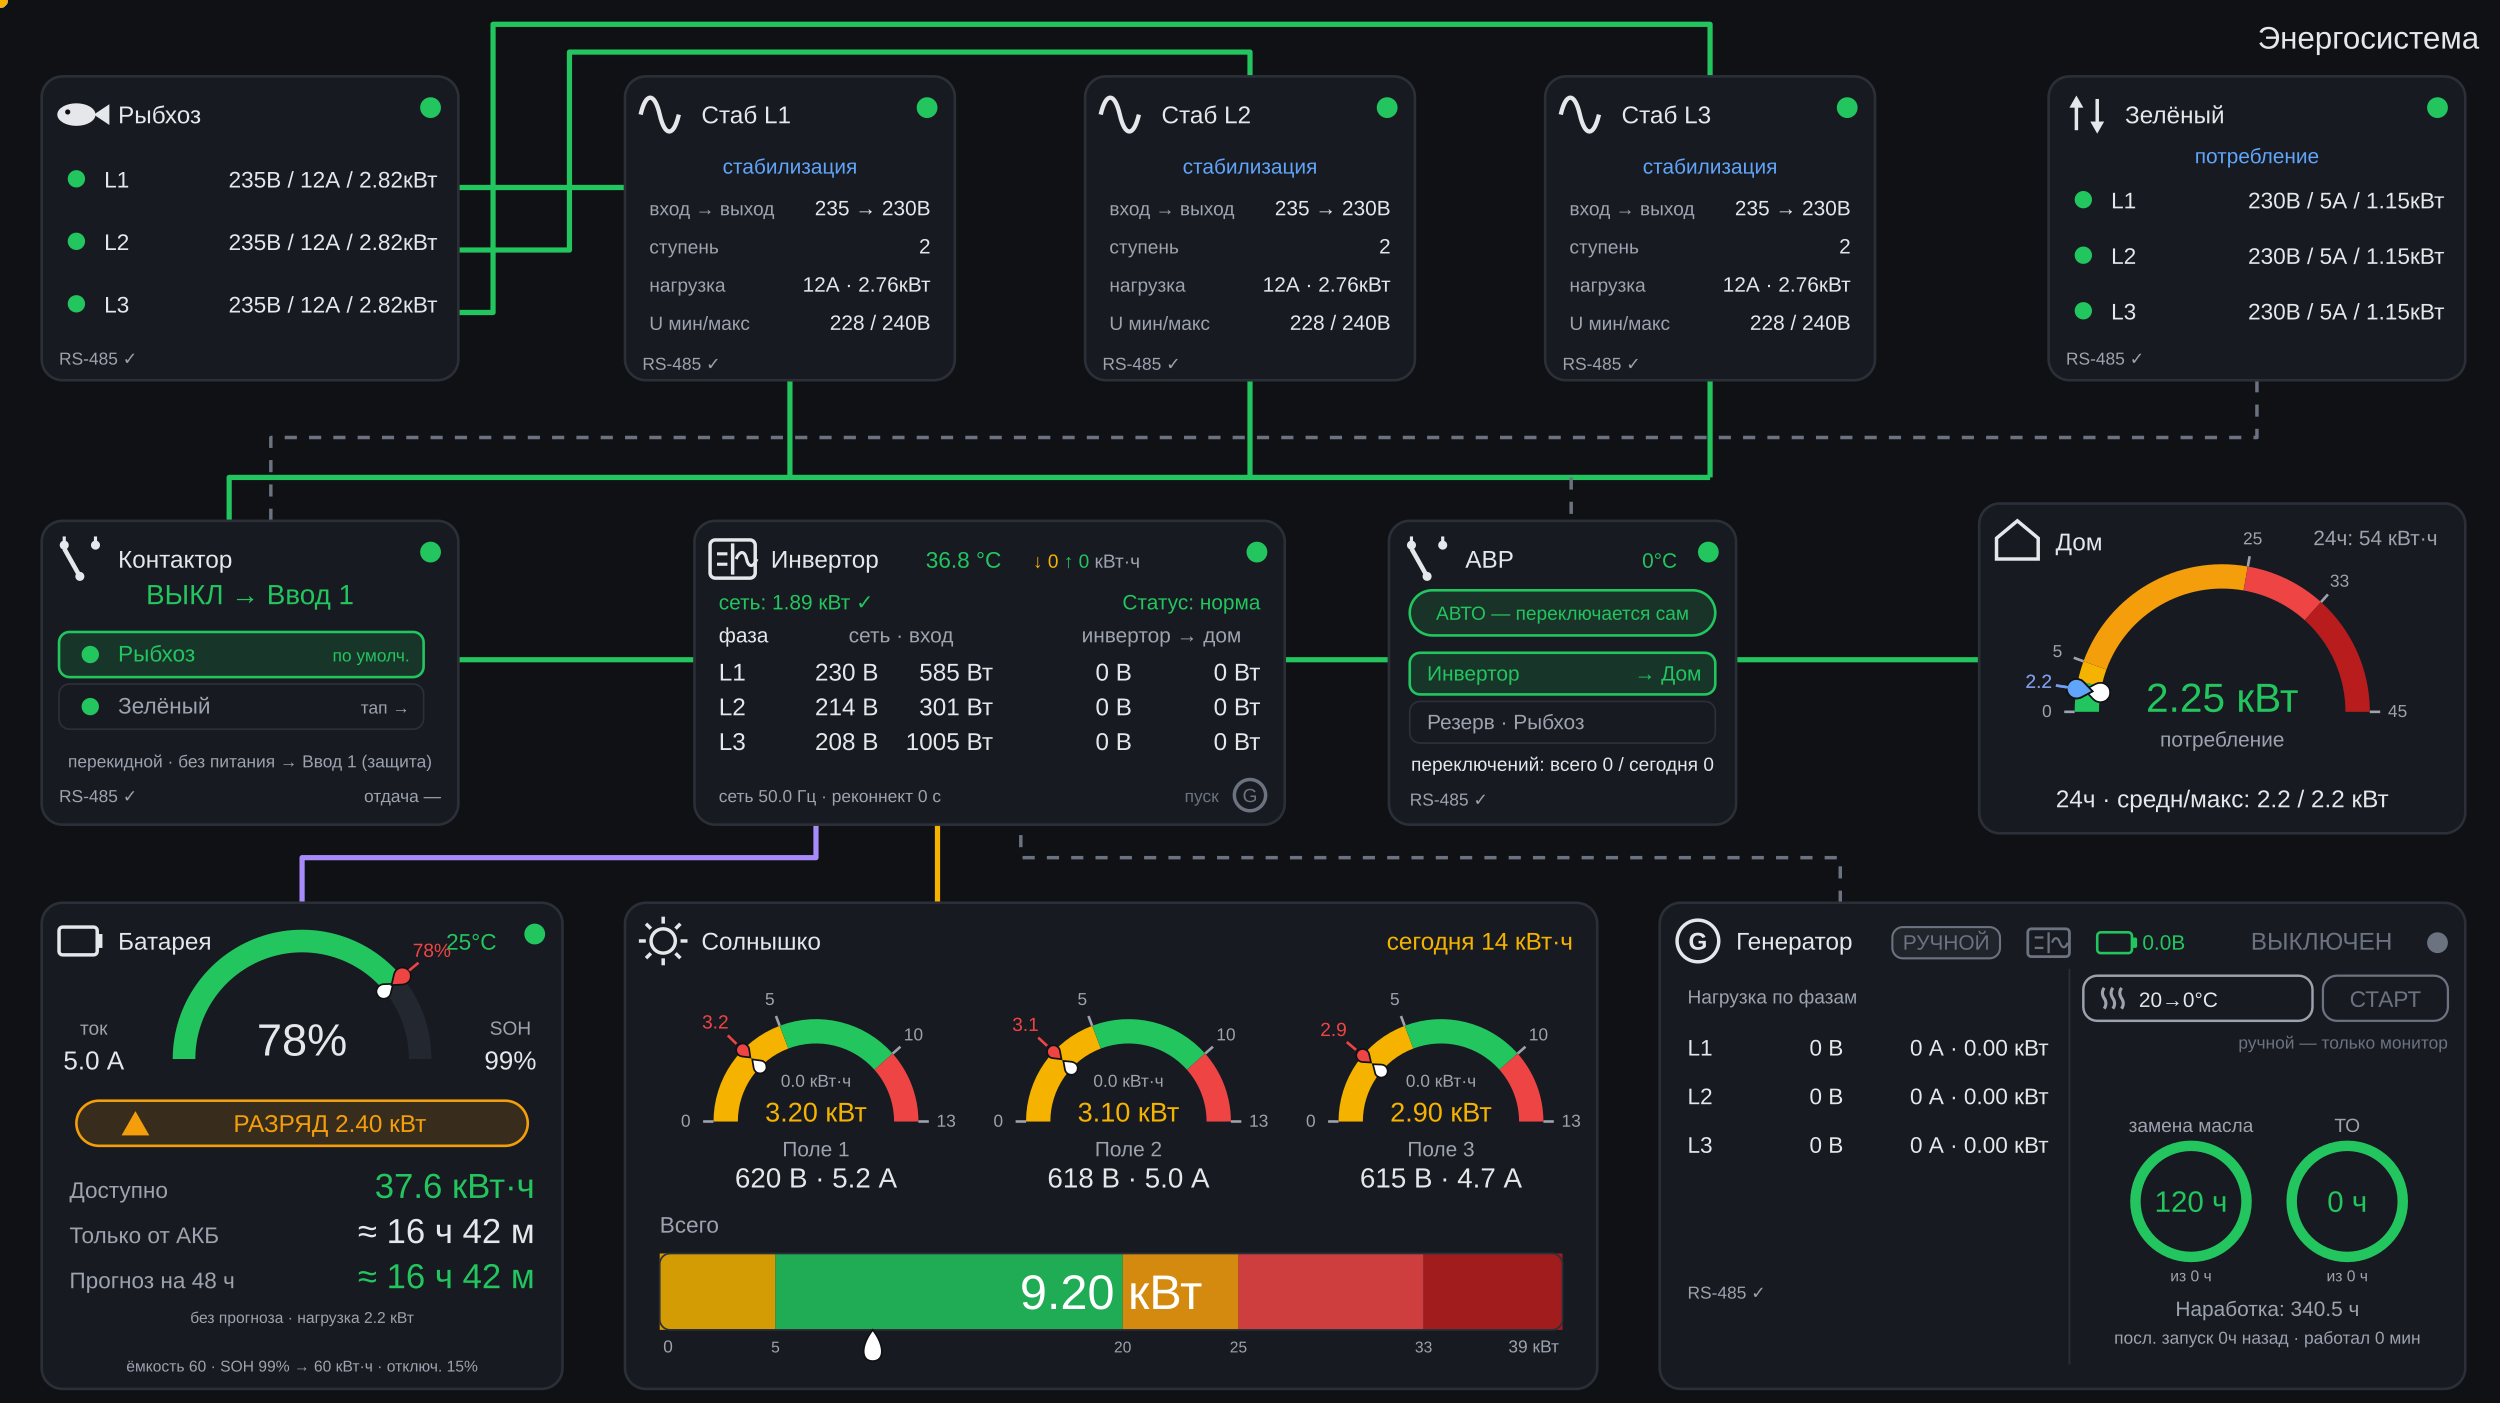
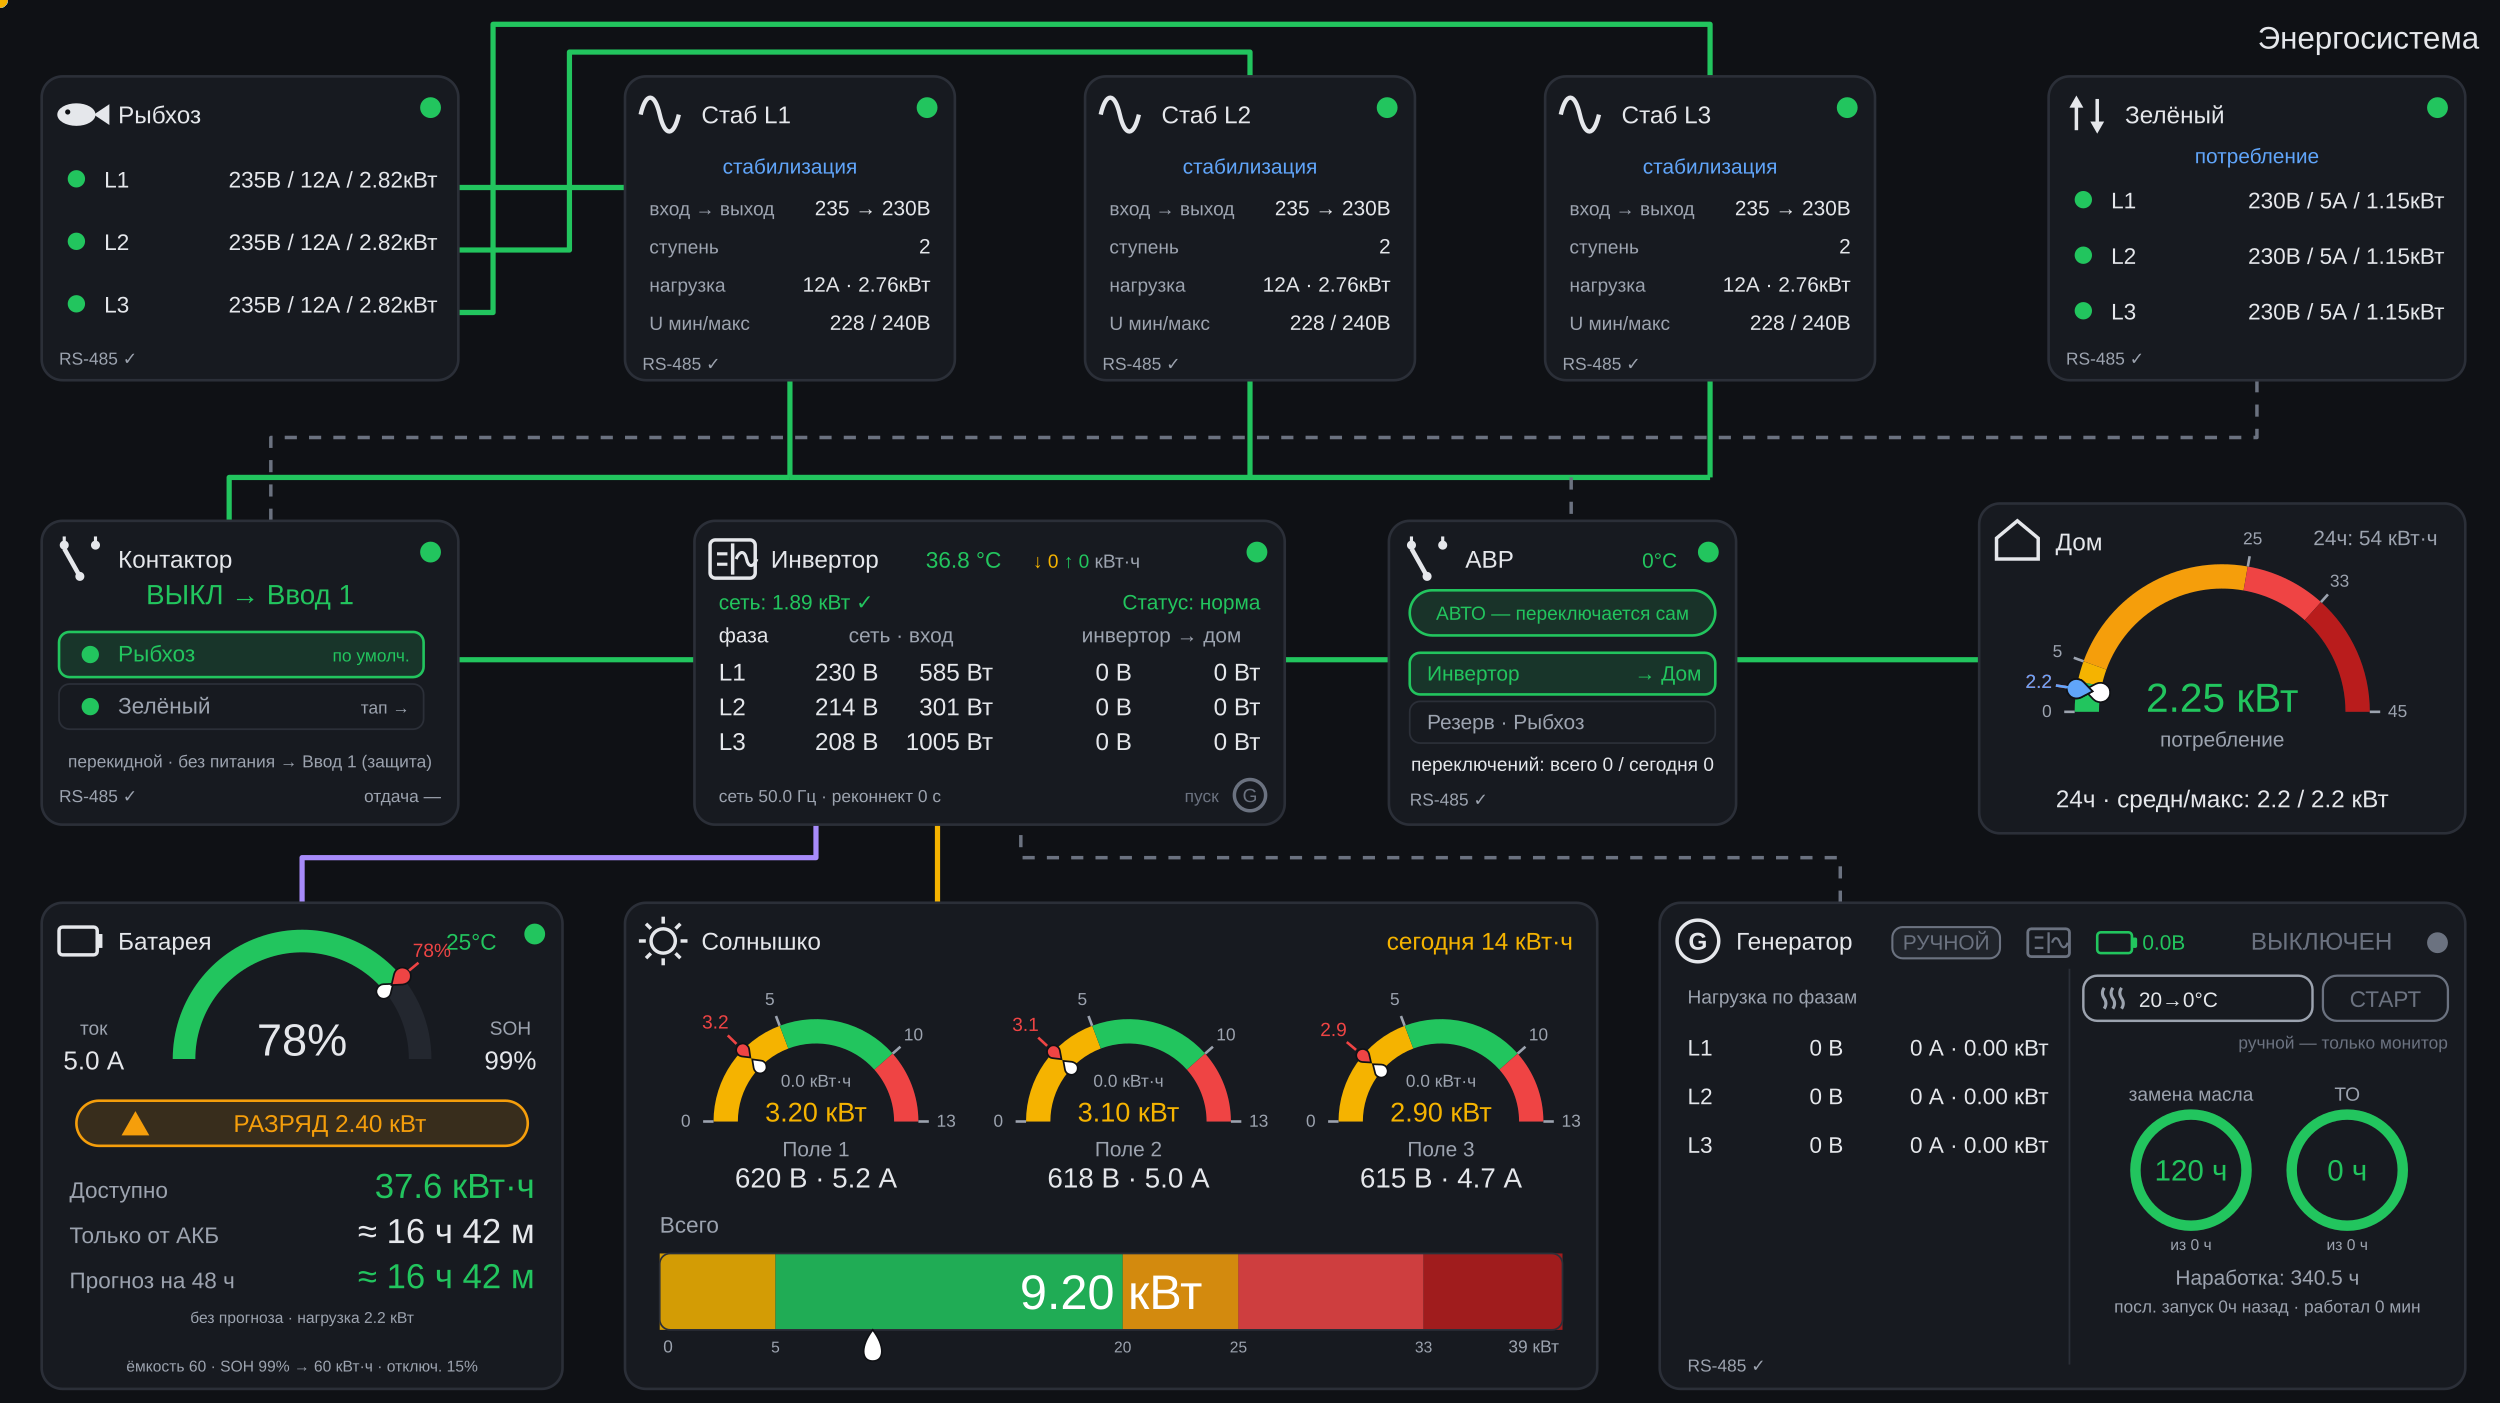
<svg xmlns="http://www.w3.org/2000/svg" viewBox="0 0 1440 808" font-family="Arial,Helvetica,sans-serif">
  <rect x="0" y="0" width="1440" height="830" fill="#0f1115" />
  <text x="1428" y="28" font-size="18" fill="#e5e7eb" text-anchor="end">Энергосистема</text>
  <polyline fill="none" stroke="#22c55e" stroke-width="3" stroke-linejoin="round" points="264,108 360,108 " />
  <circle r="4.5" fill="#22c55e">
    <animateMotion dur="1.94s" repeatCount="indefinite" begin="-0.00s" path="M 264,108 360,108" />
  </circle>
  <polyline fill="none" stroke="#22c55e" stroke-width="3" stroke-linejoin="round" points="264,144 328,144 328,30 720,30 720,44 " />
  <circle r="4.5" fill="#22c55e">
    <animateMotion dur="11.82s" repeatCount="indefinite" begin="-0.00s" path="M 264,144 328,144 328,30 720,30 720,44" />
  </circle>
  <circle r="4.5" fill="#22c55e">
    <animateMotion dur="11.82s" repeatCount="indefinite" begin="-2.36s" path="M 264,144 328,144 328,30 720,30 720,44" />
  </circle>
  <circle r="4.5" fill="#22c55e">
    <animateMotion dur="11.82s" repeatCount="indefinite" begin="-4.73s" path="M 264,144 328,144 328,30 720,30 720,44" />
  </circle>
  <circle r="4.5" fill="#22c55e">
    <animateMotion dur="11.82s" repeatCount="indefinite" begin="-7.09s" path="M 264,144 328,144 328,30 720,30 720,44" />
  </circle>
  <circle r="4.5" fill="#22c55e">
    <animateMotion dur="11.82s" repeatCount="indefinite" begin="-9.46s" path="M 264,144 328,144 328,30 720,30 720,44" />
  </circle>
  <polyline fill="none" stroke="#22c55e" stroke-width="3" stroke-linejoin="round" points="264,180 284,180 284,14 985,14 985,44 " />
  <circle r="4.5" fill="#22c55e">
    <animateMotion dur="18.56s" repeatCount="indefinite" begin="-0.00s" path="M 264,180 284,180 284,14 985,14 985,44" />
  </circle>
  <circle r="4.5" fill="#22c55e">
    <animateMotion dur="18.56s" repeatCount="indefinite" begin="-2.32s" path="M 264,180 284,180 284,14 985,14 985,44" />
  </circle>
  <circle r="4.5" fill="#22c55e">
    <animateMotion dur="18.56s" repeatCount="indefinite" begin="-4.64s" path="M 264,180 284,180 284,14 985,14 985,44" />
  </circle>
  <circle r="4.5" fill="#22c55e">
    <animateMotion dur="18.56s" repeatCount="indefinite" begin="-6.96s" path="M 264,180 284,180 284,14 985,14 985,44" />
  </circle>
  <circle r="4.5" fill="#22c55e">
    <animateMotion dur="18.56s" repeatCount="indefinite" begin="-9.28s" path="M 264,180 284,180 284,14 985,14 985,44" />
  </circle>
  <circle r="4.5" fill="#22c55e">
    <animateMotion dur="18.56s" repeatCount="indefinite" begin="-11.60s" path="M 264,180 284,180 284,14 985,14 985,44" />
  </circle>
  <circle r="4.5" fill="#22c55e">
    <animateMotion dur="18.56s" repeatCount="indefinite" begin="-13.92s" path="M 264,180 284,180 284,14 985,14 985,44" />
  </circle>
  <circle r="4.5" fill="#22c55e">
    <animateMotion dur="18.56s" repeatCount="indefinite" begin="-16.24s" path="M 264,180 284,180 284,14 985,14 985,44" />
  </circle>
  <polyline fill="none" stroke="#22c55e" stroke-width="3" stroke-linejoin="round" points="455,219 455,275 " />
  <circle r="4.5" fill="#22c55e">
    <animateMotion dur="0.97s" repeatCount="indefinite" begin="-0.00s" path="M 455,219 455,275" />
  </circle>
  <polyline fill="none" stroke="#22c55e" stroke-width="3" stroke-linejoin="round" points="720,219 720,275 " />
  <circle r="4.5" fill="#22c55e">
    <animateMotion dur="0.97s" repeatCount="indefinite" begin="-0.00s" path="M 720,219 720,275" />
  </circle>
  <polyline fill="none" stroke="#22c55e" stroke-width="3" stroke-linejoin="round" points="985,219 985,275 " />
  <circle r="4.5" fill="#22c55e">
    <animateMotion dur="0.97s" repeatCount="indefinite" begin="-0.00s" path="M 985,219 985,275" />
  </circle>
  <polyline fill="none" stroke="#22c55e" stroke-width="3" stroke-linejoin="round" points="455,275 985,275 " />
  <polyline fill="none" stroke="#22c55e" stroke-width="3" stroke-linejoin="round" points="455,275 132,275 132,300 " />
  <circle r="4.5" fill="#22c55e">
    <animateMotion dur="6.01s" repeatCount="indefinite" begin="-0.00s" path="M 455,275 132,275 132,300" />
  </circle>
  <circle r="4.5" fill="#22c55e">
    <animateMotion dur="6.01s" repeatCount="indefinite" begin="-2.00s" path="M 455,275 132,275 132,300" />
  </circle>
  <circle r="4.5" fill="#22c55e">
    <animateMotion dur="6.01s" repeatCount="indefinite" begin="-4.00s" path="M 455,275 132,275 132,300" />
  </circle>
  <polyline fill="none" stroke="#6b7280" stroke-width="2" stroke-linejoin="round" stroke-dasharray="7 7" points="905,275 905,300 " />
  <polyline fill="none" stroke="#6b7280" stroke-width="2" stroke-linejoin="round" stroke-dasharray="7 7" points="1300,219 1300,252 156,252 156,300 " />
  <polyline fill="none" stroke="#22c55e" stroke-width="3" stroke-linejoin="round" points="264,380 400,380 " />
  <circle r="4.5" fill="#22c55e">
    <animateMotion dur="2.75s" repeatCount="indefinite" begin="-0.00s" path="M 264,380 400,380" />
  </circle>
  <polyline fill="none" stroke="#22c55e" stroke-width="3" stroke-linejoin="round" points="740,380 800,380 " />
  <circle r="4.5" fill="#22c55e">
    <animateMotion dur="0.90s" repeatCount="indefinite" begin="-0.00s" path="M 740,380 800,380" />
  </circle>
  <polyline fill="none" stroke="#22c55e" stroke-width="3" stroke-linejoin="round" points="1000,380 1140,380 " />
  <circle r="4.5" fill="#22c55e">
    <animateMotion dur="2.42s" repeatCount="indefinite" begin="-0.00s" path="M 1000,380 1140,380" />
  </circle>
  <polyline fill="none" stroke="#a78bfa" stroke-width="3" stroke-linejoin="round" points="174,520 174,494 470,494 470,475 " />
  <circle r="4.5" fill="#a78bfa">
    <animateMotion dur="6.46s" repeatCount="indefinite" begin="-0.00s" path="M 174,520 174,494 470,494 470,475" />
  </circle>
  <circle r="4.5" fill="#a78bfa">
    <animateMotion dur="6.46s" repeatCount="indefinite" begin="-2.15s" path="M 174,520 174,494 470,494 470,475" />
  </circle>
  <circle r="4.5" fill="#a78bfa">
    <animateMotion dur="6.46s" repeatCount="indefinite" begin="-4.30s" path="M 174,520 174,494 470,494 470,475" />
  </circle>
  <polyline fill="none" stroke="#f5b300" stroke-width="3" stroke-linejoin="round" points="540,520 540,475 " />
  <circle r="4.5" fill="#f5b300">
    <animateMotion dur="0.41s" repeatCount="indefinite" begin="-0.00s" path="M 540,520 540,475" />
  </circle>
  <polyline fill="none" stroke="#6b7280" stroke-width="2" stroke-linejoin="round" stroke-dasharray="7 7" points="1060,520 1060,494 588,494 588,475 " />
  <rect x="24" y="44" width="240" height="175" rx="12" fill="#171a20" stroke="#2b2f38" stroke-width="1.5" />
  <g fill="#e5e7eb">
    <ellipse cx="44" cy="66" rx="11" ry="6.5" />
    <polygon points="54,66 63,60 63,72" />
  </g>
  <circle cx="39" cy="64.5" r="1.5" fill="#0f1115" />
  <text x="68" y="71" font-size="14" fill="#e5e7eb" text-anchor="start">Рыбхоз</text>
  <circle cx="248" cy="62" r="6" fill="#22c55e" />
  <circle cx="44" cy="103" r="5" fill="#22c55e" />
  <text x="60" y="108" font-size="13" fill="#e5e7eb" text-anchor="start">L1</text>
  <text x="252" y="108" font-size="13" fill="#e5e7eb" text-anchor="end">235В / 12А / 2.82кВт</text>
  <circle cx="44" cy="139" r="5" fill="#22c55e" />
  <text x="60" y="144" font-size="13" fill="#e5e7eb" text-anchor="start">L2</text>
  <text x="252" y="144" font-size="13" fill="#e5e7eb" text-anchor="end">235В / 12А / 2.82кВт</text>
  <circle cx="44" cy="175" r="5" fill="#22c55e" />
  <text x="60" y="180" font-size="13" fill="#e5e7eb" text-anchor="start">L3</text>
  <text x="252" y="180" font-size="13" fill="#e5e7eb" text-anchor="end">235В / 12А / 2.82кВт</text>
  <text x="34" y="210" font-size="10" fill="#9ca3af" text-anchor="start">RS-485 ✓</text>
  <rect x="360" y="44" width="190" height="175" rx="12" fill="#171a20" stroke="#2b2f38" stroke-width="1.5" />
  <path d="M 369 66 c 3,-13 8,-13 11,0 c 3,13 8,13 11,0" fill="none" stroke="#e5e7eb" stroke-width="2.5" />
  <text x="404" y="71" font-size="14" fill="#e5e7eb" text-anchor="start">Стаб L1</text>
  <circle cx="534" cy="62" r="6" fill="#22c55e" />
  <text x="370" y="213" font-size="10" fill="#9ca3af" text-anchor="start">RS-485 ✓</text>
  <text x="455" y="100" font-size="12" fill="#60a5fa" text-anchor="middle">стабилизация</text>
  <text x="374" y="124" font-size="11" fill="#9ca3af" text-anchor="start">вход → выход</text>
  <text x="536" y="124" font-size="12" fill="#e5e7eb" text-anchor="end">235 → 230В</text>
  <text x="374" y="146" font-size="11" fill="#9ca3af" text-anchor="start">ступень</text>
  <text x="536" y="146" font-size="12" fill="#e5e7eb" text-anchor="end">2</text>
  <text x="374" y="168" font-size="11" fill="#9ca3af" text-anchor="start">нагрузка</text>
  <text x="536" y="168" font-size="12" fill="#e5e7eb" text-anchor="end">12А · 2.76кВт</text>
  <text x="374" y="190" font-size="11" fill="#9ca3af" text-anchor="start">U мин/макс</text>
  <text x="536" y="190" font-size="12" fill="#e5e7eb" text-anchor="end">228 / 240В</text>
  <rect x="625" y="44" width="190" height="175" rx="12" fill="#171a20" stroke="#2b2f38" stroke-width="1.5" />
  <path d="M 634 66 c 3,-13 8,-13 11,0 c 3,13 8,13 11,0" fill="none" stroke="#e5e7eb" stroke-width="2.5" />
  <text x="669" y="71" font-size="14" fill="#e5e7eb" text-anchor="start">Стаб L2</text>
  <circle cx="799" cy="62" r="6" fill="#22c55e" />
  <text x="635" y="213" font-size="10" fill="#9ca3af" text-anchor="start">RS-485 ✓</text>
  <text x="720" y="100" font-size="12" fill="#60a5fa" text-anchor="middle">стабилизация</text>
  <text x="639" y="124" font-size="11" fill="#9ca3af" text-anchor="start">вход → выход</text>
  <text x="801" y="124" font-size="12" fill="#e5e7eb" text-anchor="end">235 → 230В</text>
  <text x="639" y="146" font-size="11" fill="#9ca3af" text-anchor="start">ступень</text>
  <text x="801" y="146" font-size="12" fill="#e5e7eb" text-anchor="end">2</text>
  <text x="639" y="168" font-size="11" fill="#9ca3af" text-anchor="start">нагрузка</text>
  <text x="801" y="168" font-size="12" fill="#e5e7eb" text-anchor="end">12А · 2.76кВт</text>
  <text x="639" y="190" font-size="11" fill="#9ca3af" text-anchor="start">U мин/макс</text>
  <text x="801" y="190" font-size="12" fill="#e5e7eb" text-anchor="end">228 / 240В</text>
  <rect x="890" y="44" width="190" height="175" rx="12" fill="#171a20" stroke="#2b2f38" stroke-width="1.5" />
  <path d="M 899 66 c 3,-13 8,-13 11,0 c 3,13 8,13 11,0" fill="none" stroke="#e5e7eb" stroke-width="2.5" />
  <text x="934" y="71" font-size="14" fill="#e5e7eb" text-anchor="start">Стаб L3</text>
  <circle cx="1064" cy="62" r="6" fill="#22c55e" />
  <text x="900" y="213" font-size="10" fill="#9ca3af" text-anchor="start">RS-485 ✓</text>
  <text x="985" y="100" font-size="12" fill="#60a5fa" text-anchor="middle">стабилизация</text>
  <text x="904" y="124" font-size="11" fill="#9ca3af" text-anchor="start">вход → выход</text>
  <text x="1066" y="124" font-size="12" fill="#e5e7eb" text-anchor="end">235 → 230В</text>
  <text x="904" y="146" font-size="11" fill="#9ca3af" text-anchor="start">ступень</text>
  <text x="1066" y="146" font-size="12" fill="#e5e7eb" text-anchor="end">2</text>
  <text x="904" y="168" font-size="11" fill="#9ca3af" text-anchor="start">нагрузка</text>
  <text x="1066" y="168" font-size="12" fill="#e5e7eb" text-anchor="end">12А · 2.76кВт</text>
  <text x="904" y="190" font-size="11" fill="#9ca3af" text-anchor="start">U мин/макс</text>
  <text x="1066" y="190" font-size="12" fill="#e5e7eb" text-anchor="end">228 / 240В</text>
  <rect x="1180" y="44" width="240" height="175" rx="12" fill="#171a20" stroke="#2b2f38" stroke-width="1.5" />
  <line x1="1196" y1="75" x2="1196" y2="60" stroke="#e5e7eb" stroke-width="2" />
  <polygon points="1196,55 1192,62 1200,62" fill="#e5e7eb" />
  <line x1="1208" y1="57" x2="1208" y2="72" stroke="#e5e7eb" stroke-width="2" />
  <polygon points="1208,77 1212,70 1204,70" fill="#e5e7eb" />
  <text x="1224" y="71" font-size="14" fill="#e5e7eb" text-anchor="start">Зелёный</text>
  <circle cx="1404" cy="62" r="6" fill="#22c55e" />
  <text x="1300" y="94" font-size="12" fill="#60a5fa" text-anchor="middle">потребление</text>
  <circle cx="1200" cy="115" r="5" fill="#22c55e" />
  <text x="1216" y="120" font-size="13" fill="#e5e7eb" text-anchor="start">L1</text>
  <text x="1408" y="120" font-size="13" fill="#e5e7eb" text-anchor="end">230В / 5А / 1.15кВт</text>
  <circle cx="1200" cy="147" r="5" fill="#22c55e" />
  <text x="1216" y="152" font-size="13" fill="#e5e7eb" text-anchor="start">L2</text>
  <text x="1408" y="152" font-size="13" fill="#e5e7eb" text-anchor="end">230В / 5А / 1.15кВт</text>
  <circle cx="1200" cy="179" r="5" fill="#22c55e" />
  <text x="1216" y="184" font-size="13" fill="#e5e7eb" text-anchor="start">L3</text>
  <text x="1408" y="184" font-size="13" fill="#e5e7eb" text-anchor="end">230В / 5А / 1.15кВт</text>
  <text x="1190" y="210" font-size="10" fill="#9ca3af" text-anchor="start">RS-485 ✓</text>
  <rect x="24" y="300" width="240" height="175" rx="12" fill="#171a20" stroke="#2b2f38" stroke-width="1.5" />
  <circle cx="37" cy="314" r="2.6" fill="#e5e7eb" />
  <circle cx="55" cy="314" r="2.6" fill="#e5e7eb" />
  <circle cx="46" cy="332" r="2.6" fill="#e5e7eb" />
  <line x1="37" y1="314" x2="37" y2="309" stroke="#e5e7eb" stroke-width="1.8" />
  <line x1="55" y1="314" x2="55" y2="309" stroke="#e5e7eb" stroke-width="1.8" />
  <line x1="46" y1="332" x2="37" y2="316" stroke="#e5e7eb" stroke-width="2.6" />
  <text x="68" y="327" font-size="14" fill="#e5e7eb" text-anchor="start">Контактор</text>
  <circle cx="248" cy="318" r="6" fill="#22c55e" />
  <text x="144" y="348" font-size="16" fill="#22c55e" text-anchor="middle">ВЫКЛ → Ввод 1</text>
  <rect x="34" y="364" width="210" height="26" rx="6" fill="#22c55e" fill-opacity="0.16" stroke="#22c55e" stroke-width="1.5" />
  <circle cx="52" cy="377" r="5" fill="#22c55e" />
  <text x="68" y="381" font-size="13" fill="#22c55e" text-anchor="start">Рыбхоз</text>
  <text x="236" y="381" font-size="10" fill="#22c55e" text-anchor="end">по умолч.</text>
  <rect x="34" y="394" width="210" height="26" rx="6" fill="none" stroke="#2b2f38" stroke-width="1" />
  <circle cx="52" cy="407" r="5" fill="#22c55e" />
  <text x="68" y="411" font-size="13" fill="#9ca3af" text-anchor="start">Зелёный</text>
  <text x="236" y="411" font-size="10" fill="#9ca3af" text-anchor="end">тап →</text>
  <rect x="34" y="394" width="210" height="26" rx="6" fill="transparent" style="cursor:pointer" data-act="contactor" data-val="in2" />
  <text x="144" y="442" font-size="10" fill="#9ca3af" text-anchor="middle">перекидной · без питания → Ввод 1 (защита)</text>
  <text x="34" y="462" font-size="10" fill="#9ca3af" text-anchor="start">RS-485 ✓</text>
  <text x="254" y="462" font-size="10" fill="#9ca3af" text-anchor="end">отдача —</text>
  <rect x="400" y="300" width="340" height="175" rx="12" fill="#171a20" stroke="#2b2f38" stroke-width="1.5" />
  <rect x="409" y="311" width="26" height="22" rx="3" fill="none" stroke="#e5e7eb" stroke-width="2" />
  <line x1="422" y1="313" x2="422" y2="331" stroke="#e5e7eb" stroke-width="2" />
  <path d="M 424 322 c 2,-5 5,-5 6,0 c 1,5 4,5 6,0" fill="none" stroke="#e5e7eb" stroke-width="1.8" />
  <line x1="413" y1="319" x2="419" y2="319" stroke="#e5e7eb" stroke-width="1.8" />
  <line x1="413" y1="325" x2="419" y2="325" stroke="#e5e7eb" stroke-width="1.8" />
  <text x="444" y="327" font-size="14" fill="#e5e7eb" text-anchor="start">Инвертор</text>
  <circle cx="724" cy="318" r="6" fill="#22c55e" />
  <text x="555" y="327" font-size="13" fill="#22c55e" text-anchor="middle">36.8 °C</text>
  <text x="595" y="327" font-size="11" text-anchor="start" fill="#9ca3af">
    <tspan fill="#f5b300">↓ 0</tspan>
    <tspan fill="#22c55e">↑ 0</tspan> кВт·ч</text>
  <text x="414" y="351" font-size="12" fill="#22c55e" text-anchor="start">сеть: 1.89 кВт ✓</text>
  <text x="726" y="351" font-size="12" fill="#22c55e" text-anchor="end">Статус: норма</text>
  <text x="414" y="370" font-size="12" fill="#e5e7eb" text-anchor="start">фаза</text>
  <text x="519" y="370" font-size="12" fill="#9ca3af" text-anchor="middle">сеть · вход</text>
  <text x="669" y="370" font-size="12" fill="#9ca3af" text-anchor="middle">инвертор → дом</text>
  <text x="414" y="392" font-size="14" fill="#e5e7eb" text-anchor="start">L1</text>
  <text x="506" y="392" font-size="14" fill="#e5e7eb" text-anchor="end">230 В</text>
  <text x="572" y="392" font-size="14" fill="#e5e7eb" text-anchor="end">585 Вт</text>
  <text x="652" y="392" font-size="14" fill="#e5e7eb" text-anchor="end">0 В</text>
  <text x="726" y="392" font-size="14" fill="#e5e7eb" text-anchor="end">0 Вт</text>
  <text x="414" y="412" font-size="14" fill="#e5e7eb" text-anchor="start">L2</text>
  <text x="506" y="412" font-size="14" fill="#e5e7eb" text-anchor="end">214 В</text>
  <text x="572" y="412" font-size="14" fill="#e5e7eb" text-anchor="end">301 Вт</text>
  <text x="652" y="412" font-size="14" fill="#e5e7eb" text-anchor="end">0 В</text>
  <text x="726" y="412" font-size="14" fill="#e5e7eb" text-anchor="end">0 Вт</text>
  <text x="414" y="432" font-size="14" fill="#e5e7eb" text-anchor="start">L3</text>
  <text x="506" y="432" font-size="14" fill="#e5e7eb" text-anchor="end">208 В</text>
  <text x="572" y="432" font-size="14" fill="#e5e7eb" text-anchor="end">1005 Вт</text>
  <text x="652" y="432" font-size="14" fill="#e5e7eb" text-anchor="end">0 В</text>
  <text x="726" y="432" font-size="14" fill="#e5e7eb" text-anchor="end">0 Вт</text>
  <text x="414" y="462" font-size="10" fill="#9ca3af" text-anchor="start">сеть 50.0 Гц · реконнект 0 с</text>
  <text x="702" y="462" font-size="10" fill="#6b7280" text-anchor="end">пуск</text>
  <circle cx="720" cy="458" r="9" fill="none" stroke="#6b7280" stroke-width="2" />
  <text x="720" y="462" font-size="11" fill="#6b7280" text-anchor="middle">G</text>
  <rect x="800" y="300" width="200" height="175" rx="12" fill="#171a20" stroke="#2b2f38" stroke-width="1.5" />
  <circle cx="813" cy="314" r="2.6" fill="#e5e7eb" />
  <circle cx="831" cy="314" r="2.6" fill="#e5e7eb" />
  <circle cx="822" cy="332" r="2.6" fill="#e5e7eb" />
  <line x1="813" y1="314" x2="813" y2="309" stroke="#e5e7eb" stroke-width="1.8" />
  <line x1="831" y1="314" x2="831" y2="309" stroke="#e5e7eb" stroke-width="1.8" />
  <line x1="822" y1="332" x2="813" y2="316" stroke="#e5e7eb" stroke-width="2.6" />
  <text x="844" y="327" font-size="14" fill="#e5e7eb" text-anchor="start">АВР</text>
  <circle cx="984" cy="318" r="6" fill="#22c55e" />
  <text x="966" y="327" font-size="12" fill="#22c55e" text-anchor="end">0°C</text>
  <rect x="812" y="340" width="176" height="26" rx="13" fill="#22c55e" fill-opacity="0.15" stroke="#22c55e" stroke-width="1.5" />
  <text x="900" y="357" font-size="11" fill="#22c55e" text-anchor="middle">АВТО — переключается сам</text>
  <rect x="812" y="376" width="176" height="24" rx="6" fill="#22c55e" fill-opacity="0.16" stroke="#22c55e" stroke-width="1.5" />
  <text x="822" y="392" font-size="12" fill="#22c55e" text-anchor="start">Инвертор</text>
  <text x="980" y="392" font-size="12" fill="#22c55e" text-anchor="end">→ Дом</text>
  <rect x="812" y="404" width="176" height="24" rx="6" fill="none" stroke="#2b2f38" stroke-width="1" />
  <text x="822" y="420" font-size="12" fill="#9ca3af" text-anchor="start">Резерв · Рыбхоз</text>
  <text x="900" y="444" font-size="11" fill="#e5e7eb" text-anchor="middle">переключений: всего 0 / сегодня 0</text>
  <text x="812" y="464" font-size="10" fill="#9ca3af" text-anchor="start">RS-485 ✓</text>
  <rect x="1140" y="290" width="280" height="190" rx="12" fill="#171a20" stroke="#2b2f38" stroke-width="1.5" />
  <path d="M 1150 322 L 1150 310 L 1162 300 L 1174 310 L 1174 322 Z" fill="none" stroke="#e5e7eb" stroke-width="2" />
  <text x="1184" y="317" font-size="14" fill="#e5e7eb" text-anchor="start">Дом</text>
  <text x="1404" y="314" font-size="12" fill="#9ca3af" text-anchor="end">24ч: 54 кВт·ч</text>
  <path fill="none" stroke="#23272f" stroke-width="14" stroke-linecap="butt" d="M 1202.0 410.0 A 78 78 0 0 1 1358.0 410.0" />
  <path fill="none" stroke="#22c55e" stroke-width="14" stroke-linecap="butt" d="M 1202.0 410.0 A 78 78 0 0 1 1203.7 393.8" />
  <path fill="none" stroke="#f5b300" stroke-width="14" stroke-linecap="butt" d="M 1203.7 393.8 A 78 78 0 0 1 1206.7 383.3" />
  <path fill="none" stroke="#f59e0b" stroke-width="14" stroke-linecap="butt" d="M 1206.7 383.3 A 78 78 0 0 1 1293.5 333.2" />
  <path fill="none" stroke="#ef4444" stroke-width="14" stroke-linecap="butt" d="M 1293.5 333.2 A 78 78 0 0 1 1332.2 352.0" />
  <path fill="none" stroke="#b91c1c" stroke-width="14" stroke-linecap="butt" d="M 1332.2 352.0 A 78 78 0 0 1 1358.0 410.0" />
  <path d="M 1200.6,397.4 L 1207.2,393.9 L 1208.7,393.4 L 1210.3,393.3 L 1211.8,393.6 L 1213.1,394.3 L 1214.3,395.4 L 1215.1,396.7 L 1215.4,398.2 L 1215.4,399.8 L 1215.0,401.3 L 1214.1,402.6 L 1213.0,403.6 L 1211.6,404.2 L 1210.0,404.5 L 1208.5,404.3 L 1207.1,403.8 L 1205.8,402.8 Z" fill="#ffffff" stroke="#0f1115" stroke-width="1" />
  <text x="1280" y="410" font-size="23.4" fill="#22c55e" text-anchor="middle">2.25 кВт</text>
  <text x="1280" y="430" font-size="12" fill="#9ca3af" text-anchor="middle">потребление</text>
  <polyline fill="none" stroke="#9ca3af" stroke-width="1.5" stroke-linejoin="round" points="1195,410 1189,410 " />
  <text x="1179" y="413" font-size="10" fill="#9ca3af" text-anchor="middle">0</text>
  <polyline fill="none" stroke="#9ca3af" stroke-width="1.5" stroke-linejoin="round" points="1200.126,380.928 1194.488,378.876 " />
  <text x="1185.091" y="378.456" font-size="10" fill="#9ca3af" text-anchor="middle">5</text>
  <polyline fill="none" stroke="#9ca3af" stroke-width="1.5" stroke-linejoin="round" points="1294.76,326.291 1295.802,320.382 " />
  <text x="1297.538" y="313.534" font-size="10" fill="#9ca3af" text-anchor="middle">25</text>
  <polyline fill="none" stroke="#9ca3af" stroke-width="1.5" stroke-linejoin="round" points="1336.876,346.833 1340.891,342.374 " />
  <text x="1347.582" y="337.942" font-size="10" fill="#9ca3af" text-anchor="middle">33</text>
  <polyline fill="none" stroke="#9ca3af" stroke-width="1.5" stroke-linejoin="round" points="1365,410 1371,410 " />
  <text x="1381" y="413" font-size="10" fill="#9ca3af" text-anchor="middle">45</text>
  <path d="M 1205.3,398.2 L 1198.7,401.7 L 1197.2,402.2 L 1195.7,402.3 L 1194.2,402.0 L 1192.8,401.3 L 1191.7,400.2 L 1190.9,398.9 L 1190.5,397.4 L 1190.5,395.8 L 1191.0,394.3 L 1191.8,393.0 L 1193.0,392.0 L 1194.4,391.3 L 1195.9,391.1 L 1197.4,391.3 L 1198.9,391.8 L 1200.1,392.8 Z" fill="#ef4444" stroke="#0f1115" stroke-width="1" />
  <polyline fill="none" stroke="#ef4444" stroke-width="1.5" stroke-linejoin="round" points="1191.108,395.921 1184.194,394.826 " />
  <text x="1174.317" y="396.262" font-size="11" fill="#ef4444" text-anchor="middle">2.2</text>
  <path d="M 1205.3,398.2 L 1198.7,401.7 L 1197.2,402.2 L 1195.7,402.3 L 1194.2,402.0 L 1192.8,401.3 L 1191.7,400.2 L 1190.9,398.9 L 1190.5,397.4 L 1190.5,395.8 L 1191.0,394.3 L 1191.8,393.0 L 1193.0,392.0 L 1194.4,391.3 L 1195.9,391.1 L 1197.4,391.3 L 1198.9,391.8 L 1200.1,392.8 Z" fill="#60a5fa" stroke="#0f1115" stroke-width="1" />
  <polyline fill="none" stroke="#60a5fa" stroke-width="1.5" stroke-linejoin="round" points="1191.108,395.921 1184.194,394.826 " />
  <text x="1174.317" y="396.262" font-size="11" fill="#60a5fa" text-anchor="middle">2.2</text>
  <text x="1280" y="465" font-size="14" fill="#e5e7eb" text-anchor="middle">24ч · средн/макс: 2.2 / 2.2 кВт</text>
  <rect x="24" y="520" width="300" height="280" rx="12" fill="#171a20" stroke="#2b2f38" stroke-width="1.5" />
  <rect x="34" y="534" width="22" height="16" rx="2" fill="none" stroke="#e5e7eb" stroke-width="2" />
  <rect x="56" y="538" width="3" height="8" fill="#e5e7eb" />
  <text x="68" y="547" font-size="14" fill="#e5e7eb" text-anchor="start">Батарея</text>
  <circle cx="308" cy="538" r="6" fill="#22c55e" />
  <text x="286" y="547" font-size="13" fill="#22c55e" text-anchor="end">25°C</text>
  <path fill="none" stroke="#23272f" stroke-width="13" stroke-linecap="butt" d="M 106.0 610.0 A 68 68 0 0 1 242.0 610.0" />
  <path fill="none" stroke="#22c55e" stroke-width="13" stroke-linecap="butt" d="M 106.0 610.0 A 68 68 0 0 1 226.4 566.7" />
  <path d="M 226.4,566.7 L 225.1,572.1 L 224.7,573.2 L 224.0,574.1 L 223.0,574.8 L 221.9,575.2 L 220.8,575.3 L 219.7,575.1 L 218.6,574.6 L 217.8,573.8 L 217.2,572.8 L 216.8,571.7 L 216.8,570.5 L 217.2,569.4 L 217.8,568.4 L 218.6,567.7 L 219.7,567.1 L 220.8,566.9 Z" fill="#ffffff" stroke="#0f1115" stroke-width="1" />
  <path d="M 225.5,567.4 L 227.0,561.0 L 227.5,559.8 L 228.3,558.7 L 229.4,557.9 L 230.7,557.4 L 232.0,557.3 L 233.4,557.6 L 234.6,558.2 L 235.6,559.1 L 236.3,560.2 L 236.6,561.5 L 236.6,562.9 L 236.3,564.2 L 235.6,565.3 L 234.6,566.2 L 233.3,566.8 L 232.0,567.1 Z" fill="#ef4444" stroke="#0f1115" stroke-width="1" />
  <polyline fill="none" stroke="#ef4444" stroke-width="1.5" stroke-linejoin="round" points="235.641,559.006 241.035,554.544 " />
  <text x="248.74" y="551.17" font-size="11" fill="#ef4444" text-anchor="middle">78%</text>
  <text x="174" y="608" font-size="26" fill="#e5e7eb" text-anchor="middle">78%</text>
  <text x="54" y="596" font-size="11" fill="#9ca3af" text-anchor="middle">ток</text>
  <text x="54" y="616" font-size="15" fill="#e5e7eb" text-anchor="middle">5.0 А</text>
  <text x="294" y="596" font-size="11" fill="#9ca3af" text-anchor="middle">SOH</text>
  <text x="294" y="616" font-size="15" fill="#e5e7eb" text-anchor="middle">99%</text>
  <rect x="44" y="634" width="260" height="26" rx="13" fill="#f59e0b" fill-opacity="0.15" stroke="#f59e0b" stroke-width="1.5" />
  <polygon points="70,654 78,640 86,654" fill="#f59e0b" />
  <text x="190" y="652" font-size="14" fill="#f59e0b" text-anchor="middle">РАЗРЯД 2.40 кВт</text>
  <text x="40" y="690" font-size="13" fill="#9ca3af" text-anchor="start">Доступно</text>
  <text x="308" y="690" font-size="20" fill="#22c55e" text-anchor="end">37.6 кВт·ч</text>
  <text x="40" y="716" font-size="13" fill="#9ca3af" text-anchor="start">Только от АКБ</text>
  <text x="308" y="716" font-size="20" fill="#e5e7eb" text-anchor="end">≈ 16 ч 42 м</text>
  <text x="40" y="742" font-size="13" fill="#9ca3af" text-anchor="start">Прогноз на 48 ч</text>
  <text x="308" y="742" font-size="20" fill="#22c55e" text-anchor="end">≈ 16 ч 42 м</text>
  <text x="174" y="762" font-size="9" fill="#9ca3af" text-anchor="middle">без прогноза · нагрузка 2.2 кВт</text>
  <text x="174" y="790" font-size="9" fill="#9ca3af" text-anchor="middle">ёмкость 60 · SOH 99% → 60 кВт·ч · отключ. 15%</text>
  <rect x="360" y="520" width="560" height="280" rx="12" fill="#171a20" stroke="#2b2f38" stroke-width="1.5" />
  <circle cx="382" cy="542" r="7" fill="none" stroke="#e5e7eb" stroke-width="2" />
  <line x1="392.0" y1="542.0" x2="396.0" y2="542.0" stroke="#e5e7eb" stroke-width="2" />
  <line x1="389.1" y1="534.9" x2="391.9" y2="532.1" stroke="#e5e7eb" stroke-width="2" />
  <line x1="382.0" y1="532.0" x2="382.0" y2="528.0" stroke="#e5e7eb" stroke-width="2" />
  <line x1="374.9" y1="534.9" x2="372.1" y2="532.1" stroke="#e5e7eb" stroke-width="2" />
  <line x1="372.0" y1="542.0" x2="368.0" y2="542.0" stroke="#e5e7eb" stroke-width="2" />
  <line x1="374.9" y1="549.1" x2="372.1" y2="551.9" stroke="#e5e7eb" stroke-width="2" />
  <line x1="382.0" y1="552.0" x2="382.0" y2="556.0" stroke="#e5e7eb" stroke-width="2" />
  <line x1="389.1" y1="549.1" x2="391.9" y2="551.9" stroke="#e5e7eb" stroke-width="2" />
  <text x="404" y="547" font-size="14" fill="#e5e7eb" text-anchor="start">Солнышко</text>
  <text x="906" y="547" font-size="14" fill="#f5b300" text-anchor="end">сегодня 14 кВт·ч</text>
  <path fill="none" stroke="#23272f" stroke-width="14" stroke-linecap="butt" d="M 418.0 646.0 A 52 52 0 0 1 522.0 646.0" />
  <path fill="none" stroke="#f5b300" stroke-width="14" stroke-linecap="butt" d="M 418.0 646.0 A 52 52 0 0 1 451.6 597.4" />
  <path fill="none" stroke="#22c55e" stroke-width="14" stroke-linecap="butt" d="M 451.6 597.4 A 52 52 0 0 1 508.9 611.5" />
  <path fill="none" stroke="#ef4444" stroke-width="14" stroke-linecap="butt" d="M 508.9 611.5 A 52 52 0 0 1 522.0 646.0" />
  <path d="M 433.3,610.2 L 438.3,610.9 L 439.3,611.1 L 440.2,611.7 L 440.9,612.4 L 441.3,613.3 L 441.5,614.4 L 441.5,615.4 L 441.1,616.4 L 440.5,617.2 L 439.7,617.8 L 438.7,618.2 L 437.7,618.3 L 436.7,618.1 L 435.7,617.7 L 435.0,617.0 L 434.4,616.1 L 434.1,615.1 Z" fill="#ffffff" stroke="#0f1115" stroke-width="1" />
  <text x="470" y="646" font-size="15.6" fill="#f5b300" text-anchor="middle">3.20 кВт</text>
  <text x="470" y="666" font-size="12" fill="#9ca3af" text-anchor="middle">Поле 1</text>
  <text x="470" y="626" font-size="10" fill="#9ca3af" text-anchor="middle">0.0 кВт·ч</text>
  <polyline fill="none" stroke="#9ca3af" stroke-width="1.5" stroke-linejoin="round" points="411,646 405,646 " />
  <text x="395" y="649" font-size="10" fill="#9ca3af" text-anchor="middle">0</text>
  <polyline fill="none" stroke="#9ca3af" stroke-width="1.5" stroke-linejoin="round" points="449.078,590.834 446.951,585.224 " />
  <text x="443.405" y="578.874" font-size="10" fill="#9ca3af" text-anchor="middle">5</text>
  <polyline fill="none" stroke="#9ca3af" stroke-width="1.5" stroke-linejoin="round" points="514.162,606.876 518.653,602.897 " />
  <text x="526.138" y="599.266" font-size="10" fill="#9ca3af" text-anchor="middle">10</text>
  <polyline fill="none" stroke="#9ca3af" stroke-width="1.5" stroke-linejoin="round" points="529,646 535,646 " />
  <text x="545" y="649" font-size="10" fill="#9ca3af" text-anchor="middle">13</text>
  <path d="M 432.2,609.1 L 427.3,608.5 L 426.3,608.2 L 425.4,607.7 L 424.7,606.9 L 424.2,606.0 L 424.0,605.0 L 424.1,604.0 L 424.5,603.0 L 425.1,602.2 L 425.9,601.5 L 426.9,601.2 L 427.9,601.0 L 428.9,601.2 L 429.9,601.7 L 430.6,602.4 L 431.2,603.2 L 431.5,604.2 Z" fill="#ef4444" stroke="#0f1115" stroke-width="1" />
  <polyline fill="none" stroke="#ef4444" stroke-width="1.5" stroke-linejoin="round" points="424.202,601.295 419.192,596.406 " />
  <text x="412.036" y="592.421" font-size="11" fill="#ef4444" text-anchor="middle">3.2</text>
  <text x="470" y="684" font-size="16" text-anchor="middle" fill="#e5e7eb">
    <tspan fill="#e5e7eb">620 В</tspan> · 5.2 А</text>
  <path fill="none" stroke="#23272f" stroke-width="14" stroke-linecap="butt" d="M 598.0 646.0 A 52 52 0 0 1 702.0 646.0" />
  <path fill="none" stroke="#f5b300" stroke-width="14" stroke-linecap="butt" d="M 598.0 646.0 A 52 52 0 0 1 631.6 597.4" />
  <path fill="none" stroke="#22c55e" stroke-width="14" stroke-linecap="butt" d="M 631.6 597.4 A 52 52 0 0 1 688.9 611.5" />
  <path fill="none" stroke="#ef4444" stroke-width="14" stroke-linecap="butt" d="M 688.9 611.5 A 52 52 0 0 1 702.0 646.0" />
  <path d="M 612.5,611.1 L 617.4,611.6 L 618.4,611.9 L 619.3,612.4 L 620.1,613.1 L 620.6,614.0 L 620.8,615.1 L 620.7,616.1 L 620.4,617.1 L 619.8,617.9 L 619.0,618.6 L 618.0,619.0 L 617.0,619.1 L 616.0,618.9 L 615.1,618.5 L 614.3,617.9 L 613.7,617.0 L 613.4,616.0 Z" fill="#ffffff" stroke="#0f1115" stroke-width="1" />
  <text x="650" y="646" font-size="15.6" fill="#f5b300" text-anchor="middle">3.10 кВт</text>
  <text x="650" y="666" font-size="12" fill="#9ca3af" text-anchor="middle">Поле 2</text>
  <text x="650" y="626" font-size="10" fill="#9ca3af" text-anchor="middle">0.0 кВт·ч</text>
  <polyline fill="none" stroke="#9ca3af" stroke-width="1.5" stroke-linejoin="round" points="591,646 585,646 " />
  <text x="575" y="649" font-size="10" fill="#9ca3af" text-anchor="middle">0</text>
  <polyline fill="none" stroke="#9ca3af" stroke-width="1.5" stroke-linejoin="round" points="629.078,590.834 626.951,585.224 " />
  <text x="623.405" y="578.874" font-size="10" fill="#9ca3af" text-anchor="middle">5</text>
  <polyline fill="none" stroke="#9ca3af" stroke-width="1.5" stroke-linejoin="round" points="694.162,606.876 698.653,602.897 " />
  <text x="706.138" y="599.266" font-size="10" fill="#9ca3af" text-anchor="middle">10</text>
  <polyline fill="none" stroke="#9ca3af" stroke-width="1.5" stroke-linejoin="round" points="709,646 715,646 " />
  <text x="725" y="649" font-size="10" fill="#9ca3af" text-anchor="middle">13</text>
  <path d="M 611.4,610.1 L 606.4,609.5 L 605.4,609.3 L 604.5,608.8 L 603.8,608.0 L 603.3,607.1 L 603.1,606.1 L 603.1,605.1 L 603.5,604.1 L 604.1,603.3 L 604.9,602.6 L 605.8,602.2 L 606.8,602.1 L 607.9,602.2 L 608.8,602.7 L 609.6,603.3 L 610.2,604.2 L 610.5,605.2 Z" fill="#ef4444" stroke="#0f1115" stroke-width="1" />
  <polyline fill="none" stroke="#ef4444" stroke-width="1.5" stroke-linejoin="round" points="603.135,602.415 598.009,597.648 " />
  <text x="590.686" y="593.838" font-size="11" fill="#ef4444" text-anchor="middle">3.1</text>
  <text x="650" y="684" font-size="16" text-anchor="middle" fill="#e5e7eb">
    <tspan fill="#e5e7eb">618 В</tspan> · 5.0 А</text>
  <path fill="none" stroke="#23272f" stroke-width="14" stroke-linecap="butt" d="M 778.0 646.0 A 52 52 0 0 1 882.0 646.0" />
  <path fill="none" stroke="#f5b300" stroke-width="14" stroke-linecap="butt" d="M 778.0 646.0 A 52 52 0 0 1 811.6 597.4" />
  <path fill="none" stroke="#22c55e" stroke-width="14" stroke-linecap="butt" d="M 811.6 597.4 A 52 52 0 0 1 868.9 611.5" />
  <path fill="none" stroke="#ef4444" stroke-width="14" stroke-linecap="butt" d="M 868.9 611.5 A 52 52 0 0 1 882.0 646.0" />
  <path d="M 790.8,613.0 L 795.8,613.2 L 796.8,613.4 L 797.8,613.9 L 798.5,614.6 L 799.0,615.5 L 799.3,616.5 L 799.3,617.5 L 799.0,618.5 L 798.5,619.4 L 797.7,620.1 L 796.8,620.5 L 795.8,620.7 L 794.7,620.6 L 793.8,620.2 L 792.9,619.6 L 792.3,618.8 L 792.0,617.8 Z" fill="#ffffff" stroke="#0f1115" stroke-width="1" />
  <text x="830" y="646" font-size="15.6" fill="#f5b300" text-anchor="middle">2.90 кВт</text>
  <text x="830" y="666" font-size="12" fill="#9ca3af" text-anchor="middle">Поле 3</text>
  <text x="830" y="626" font-size="10" fill="#9ca3af" text-anchor="middle">0.0 кВт·ч</text>
  <polyline fill="none" stroke="#9ca3af" stroke-width="1.5" stroke-linejoin="round" points="771,646 765,646 " />
  <text x="755" y="649" font-size="10" fill="#9ca3af" text-anchor="middle">0</text>
  <polyline fill="none" stroke="#9ca3af" stroke-width="1.5" stroke-linejoin="round" points="809.078,590.834 806.951,585.224 " />
  <text x="803.405" y="578.874" font-size="10" fill="#9ca3af" text-anchor="middle">5</text>
  <polyline fill="none" stroke="#9ca3af" stroke-width="1.5" stroke-linejoin="round" points="874.162,606.876 878.653,602.897 " />
  <text x="886.138" y="599.266" font-size="10" fill="#9ca3af" text-anchor="middle">10</text>
  <polyline fill="none" stroke="#9ca3af" stroke-width="1.5" stroke-linejoin="round" points="889,646 895,646 " />
  <text x="905" y="649" font-size="10" fill="#9ca3af" text-anchor="middle">13</text>
  <path d="M 789.7,612.0 L 784.7,611.7 L 783.7,611.5 L 782.8,611.0 L 782.0,610.3 L 781.5,609.4 L 781.2,608.4 L 781.2,607.4 L 781.5,606.4 L 782.0,605.5 L 782.8,604.8 L 783.7,604.4 L 784.8,604.2 L 785.8,604.3 L 786.7,604.7 L 787.6,605.3 L 788.2,606.1 L 788.6,607.1 Z" fill="#ef4444" stroke="#0f1115" stroke-width="1" />
  <polyline fill="none" stroke="#ef4444" stroke-width="1.5" stroke-linejoin="round" points="781.084,604.73 775.734,600.216 " />
  <text x="768.09" y="596.768" font-size="11" fill="#ef4444" text-anchor="middle">2.9</text>
  <text x="830" y="684" font-size="16" text-anchor="middle" fill="#e5e7eb">
    <tspan fill="#e5e7eb">615 В</tspan> · 4.7 А</text>
  <text x="380" y="710" font-size="13" fill="#9ca3af" text-anchor="start">Всего</text>
  <rect x="380.0" y="722" width="66.7" height="44" fill="#f5b300" opacity="0.85" />
  <rect x="446.7" y="722" width="200.0" height="44" fill="#22c55e" opacity="0.85" />
  <rect x="646.7" y="722" width="66.7" height="44" fill="#f59e0b" opacity="0.85" />
  <rect x="713.3" y="722" width="106.7" height="44" fill="#ef4444" opacity="0.85" />
  <rect x="820.0" y="722" width="80.0" height="44" fill="#b91c1c" opacity="0.85" />
  <rect x="380" y="722" width="520" height="44" rx="6" fill="none" stroke="#2b2f38" stroke-width="1" />
  <path d="M 502.7,766 C 509.7,775 509.7,784 502.7,784 C 495.7,784 495.7,775 502.7,766 Z" fill="#ffffff" stroke="#0f1115" stroke-width="1" />
  <text x="640" y="754" font-size="28" fill="#ffffff" text-anchor="middle">9.20 кВт</text>
  <text x="382" y="779" font-size="10" fill="#9ca3af" text-anchor="start">0</text>
  <text x="446.667" y="779" font-size="9" fill="#9ca3af" text-anchor="middle">5</text>
  <text x="646.667" y="779" font-size="9" fill="#9ca3af" text-anchor="middle">20</text>
  <text x="713.333" y="779" font-size="9" fill="#9ca3af" text-anchor="middle">25</text>
  <text x="820" y="779" font-size="9" fill="#9ca3af" text-anchor="middle">33</text>
  <text x="898" y="779" font-size="10" fill="#9ca3af" text-anchor="end">39 кВт</text>
  <rect x="956" y="520" width="464" height="280" rx="12" fill="#171a20" stroke="#2b2f38" stroke-width="1.5" />
  <circle cx="978" cy="542" r="12" fill="none" stroke="#e5e7eb" stroke-width="2" />
  <text x="978" y="547" font-size="14" font-weight="bold" fill="#e5e7eb" text-anchor="middle">G</text>
  <text x="1000" y="547" font-size="14" fill="#e5e7eb" text-anchor="start">Генератор</text>
  <rect x="1090" y="534" width="62" height="18" rx="6" fill="#6b7280" fill-opacity="0.12" stroke="#6b7280" stroke-width="1.2" />
  <text x="1121" y="547" font-size="12" fill="#6b7280" text-anchor="middle">РУЧНОЙ</text>
  <rect x="1168" y="535" width="24" height="16" rx="2" fill="none" stroke="#6b7280" stroke-width="1.6" />
  <line x1="1180" y1="537" x2="1180" y2="549" stroke="#6b7280" stroke-width="1.3" />
  <line x1="1172" y1="540" x2="1177" y2="540" stroke="#6b7280" stroke-width="1.3" />
  <line x1="1172" y1="546" x2="1177" y2="546" stroke="#6b7280" stroke-width="1.3" />
  <path d="M 1182 543 c 1.2,-3.5 3.3,-3.5 4.5,0 c 1.2,3.5 3.3,3.5 4.5,0" fill="none" stroke="#6b7280" stroke-width="1.3" />
  <rect x="1208" y="537" width="20" height="12" rx="2" fill="none" stroke="#22c55e" stroke-width="1.5" />
  <rect x="1228" y="540" width="3" height="6" rx="1" fill="#22c55e" />
  <text x="1234" y="547" font-size="12" fill="#22c55e" text-anchor="start">0.0В</text>
  <text x="1378" y="547" font-size="14" fill="#6b7280" text-anchor="end">ВЫКЛЮЧЕН</text>
  <circle cx="1404" cy="543" r="6" fill="#6b7280" />
  <rect x="1200" y="562" width="132" height="26" rx="8" fill="#9ca3af" fill-opacity="0" stroke="#9ca3af" stroke-width="1.4" />
  <path d="M 1212.0 581 q 2 -3 0 -6 q -2 -3 0 -6" fill="none" stroke="#9ca3af" stroke-width="1.8" />
  <path d="M 1217.0 581 q 2 -3 0 -6 q -2 -3 0 -6" fill="none" stroke="#9ca3af" stroke-width="1.8" />
  <path d="M 1222.0 581 q 2 -3 0 -6 q -2 -3 0 -6" fill="none" stroke="#9ca3af" stroke-width="1.8" />
  <text x="1232" y="580" font-size="12" fill="#e5e7eb" text-anchor="start">20→0°C</text>
  <rect x="1338" y="562" width="72" height="26" rx="8" fill="none" stroke="#6b7280" stroke-width="1.3" />
  <text x="1374" y="580" font-size="13" fill="#6b7280" text-anchor="middle">СТАРТ</text>
  <text x="1410" y="604" font-size="10" fill="#6b7280" text-anchor="end">ручной — только монитор</text>
  <line x1="1192" y1="558" x2="1192" y2="786" stroke="#2b2f38" stroke-width="1" />
  <text x="972" y="578" font-size="11" fill="#9ca3af" text-anchor="start">Нагрузка по фазам</text>
  <text x="972" y="608" font-size="13" fill="#e5e7eb" text-anchor="start">L1</text>
  <text x="1052" y="608" font-size="13" fill="#e5e7eb" text-anchor="middle">0 В</text>
  <text x="1180" y="608" font-size="13" fill="#e5e7eb" text-anchor="end">0 А · 0.00 кВт</text>
  <text x="972" y="636" font-size="13" fill="#e5e7eb" text-anchor="start">L2</text>
  <text x="1052" y="636" font-size="13" fill="#e5e7eb" text-anchor="middle">0 В</text>
  <text x="1180" y="636" font-size="13" fill="#e5e7eb" text-anchor="end">0 А · 0.00 кВт</text>
  <text x="972" y="664" font-size="13" fill="#e5e7eb" text-anchor="start">L3</text>
  <text x="1052" y="664" font-size="13" fill="#e5e7eb" text-anchor="middle">0 В</text>
  <text x="1180" y="664" font-size="13" fill="#e5e7eb" text-anchor="end">0 А · 0.00 кВт</text>
-   <text x="972" y="748" font-size="10" fill="#9ca3af" text-anchor="start">RS-485 ✓</text>
-   <circle cx="1262" cy="692" r="32" fill="none" stroke="#23272f" stroke-width="6" />
-   <circle cx="1262" cy="692" r="32" fill="none" stroke="#22c55e" stroke-width="6" />
-   <text x="1262" y="698" font-size="17" fill="#22c55e" text-anchor="middle">120 ч</text>
-   <text x="1262" y="652" font-size="11" fill="#9ca3af" text-anchor="middle">замена масла</text>
-   <text x="1262" y="738" font-size="9" fill="#9ca3af" text-anchor="middle">из 0 ч</text>
-   <circle cx="1352" cy="692" r="32" fill="none" stroke="#23272f" stroke-width="6" />
-   <circle cx="1352" cy="692" r="32" fill="none" stroke="#22c55e" stroke-width="6" />
-   <text x="1352" y="698" font-size="17" fill="#22c55e" text-anchor="middle">0 ч</text>
-   <text x="1352" y="652" font-size="11" fill="#9ca3af" text-anchor="middle">ТО</text>
-   <text x="1352" y="738" font-size="9" fill="#9ca3af" text-anchor="middle">из 0 ч</text>
-   <text x="1306" y="758" font-size="12" fill="#9ca3af" text-anchor="middle">Наработка: 340.5 ч</text>
-   <text x="1306" y="774" font-size="10" fill="#9ca3af" text-anchor="middle">посл. запуск 0ч назад · работал 0 мин</text>
+   <text x="972" y="790" font-size="10" fill="#9ca3af" text-anchor="start">RS-485 ✓</text>
+   <circle cx="1262" cy="674" r="32" fill="none" stroke="#23272f" stroke-width="6" />
+   <circle cx="1262" cy="674" r="32" fill="none" stroke="#22c55e" stroke-width="6" />
+   <text x="1262" y="680" font-size="17" fill="#22c55e" text-anchor="middle">120 ч</text>
+   <text x="1262" y="634" font-size="11" fill="#9ca3af" text-anchor="middle">замена масла</text>
+   <text x="1262" y="720" font-size="9" fill="#9ca3af" text-anchor="middle">из 0 ч</text>
+   <circle cx="1352" cy="674" r="32" fill="none" stroke="#23272f" stroke-width="6" />
+   <circle cx="1352" cy="674" r="32" fill="none" stroke="#22c55e" stroke-width="6" />
+   <text x="1352" y="680" font-size="17" fill="#22c55e" text-anchor="middle">0 ч</text>
+   <text x="1352" y="634" font-size="11" fill="#9ca3af" text-anchor="middle">ТО</text>
+   <text x="1352" y="720" font-size="9" fill="#9ca3af" text-anchor="middle">из 0 ч</text>
+   <text x="1306" y="740" font-size="12" fill="#9ca3af" text-anchor="middle">Наработка: 340.5 ч</text>
+   <text x="1306" y="756" font-size="10" fill="#9ca3af" text-anchor="middle">посл. запуск 0ч назад · работал 0 мин</text>
</svg>
